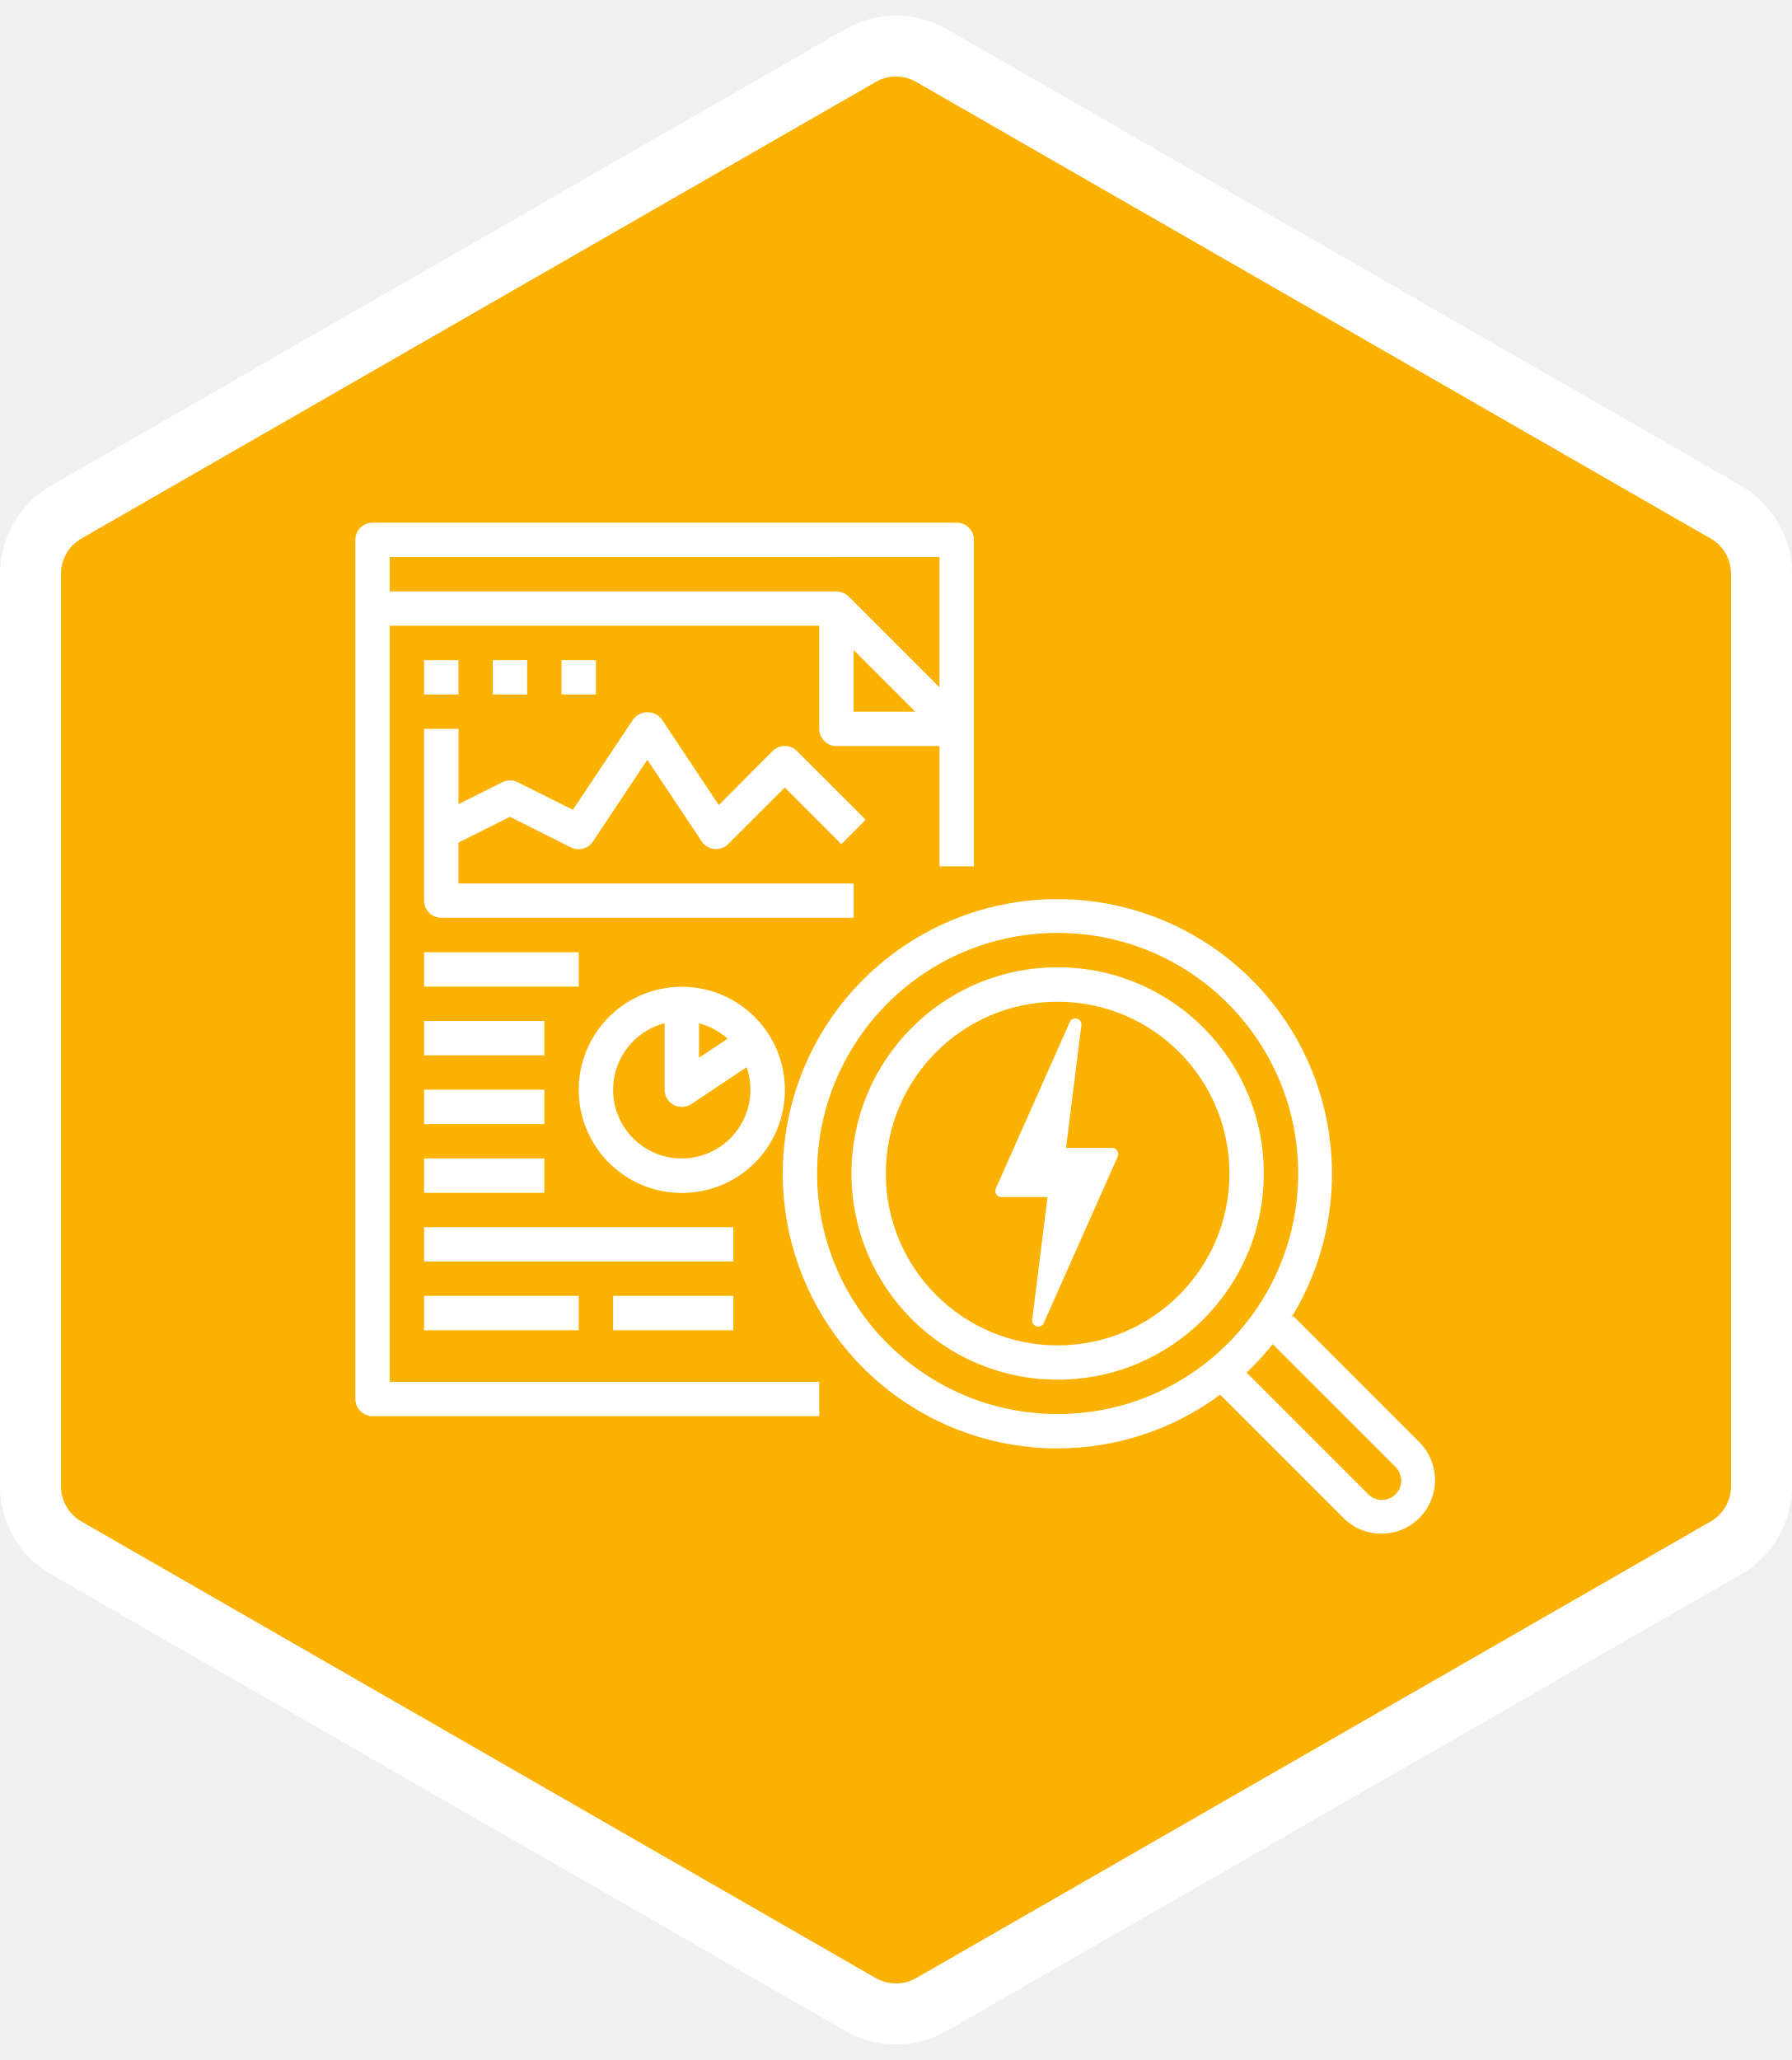
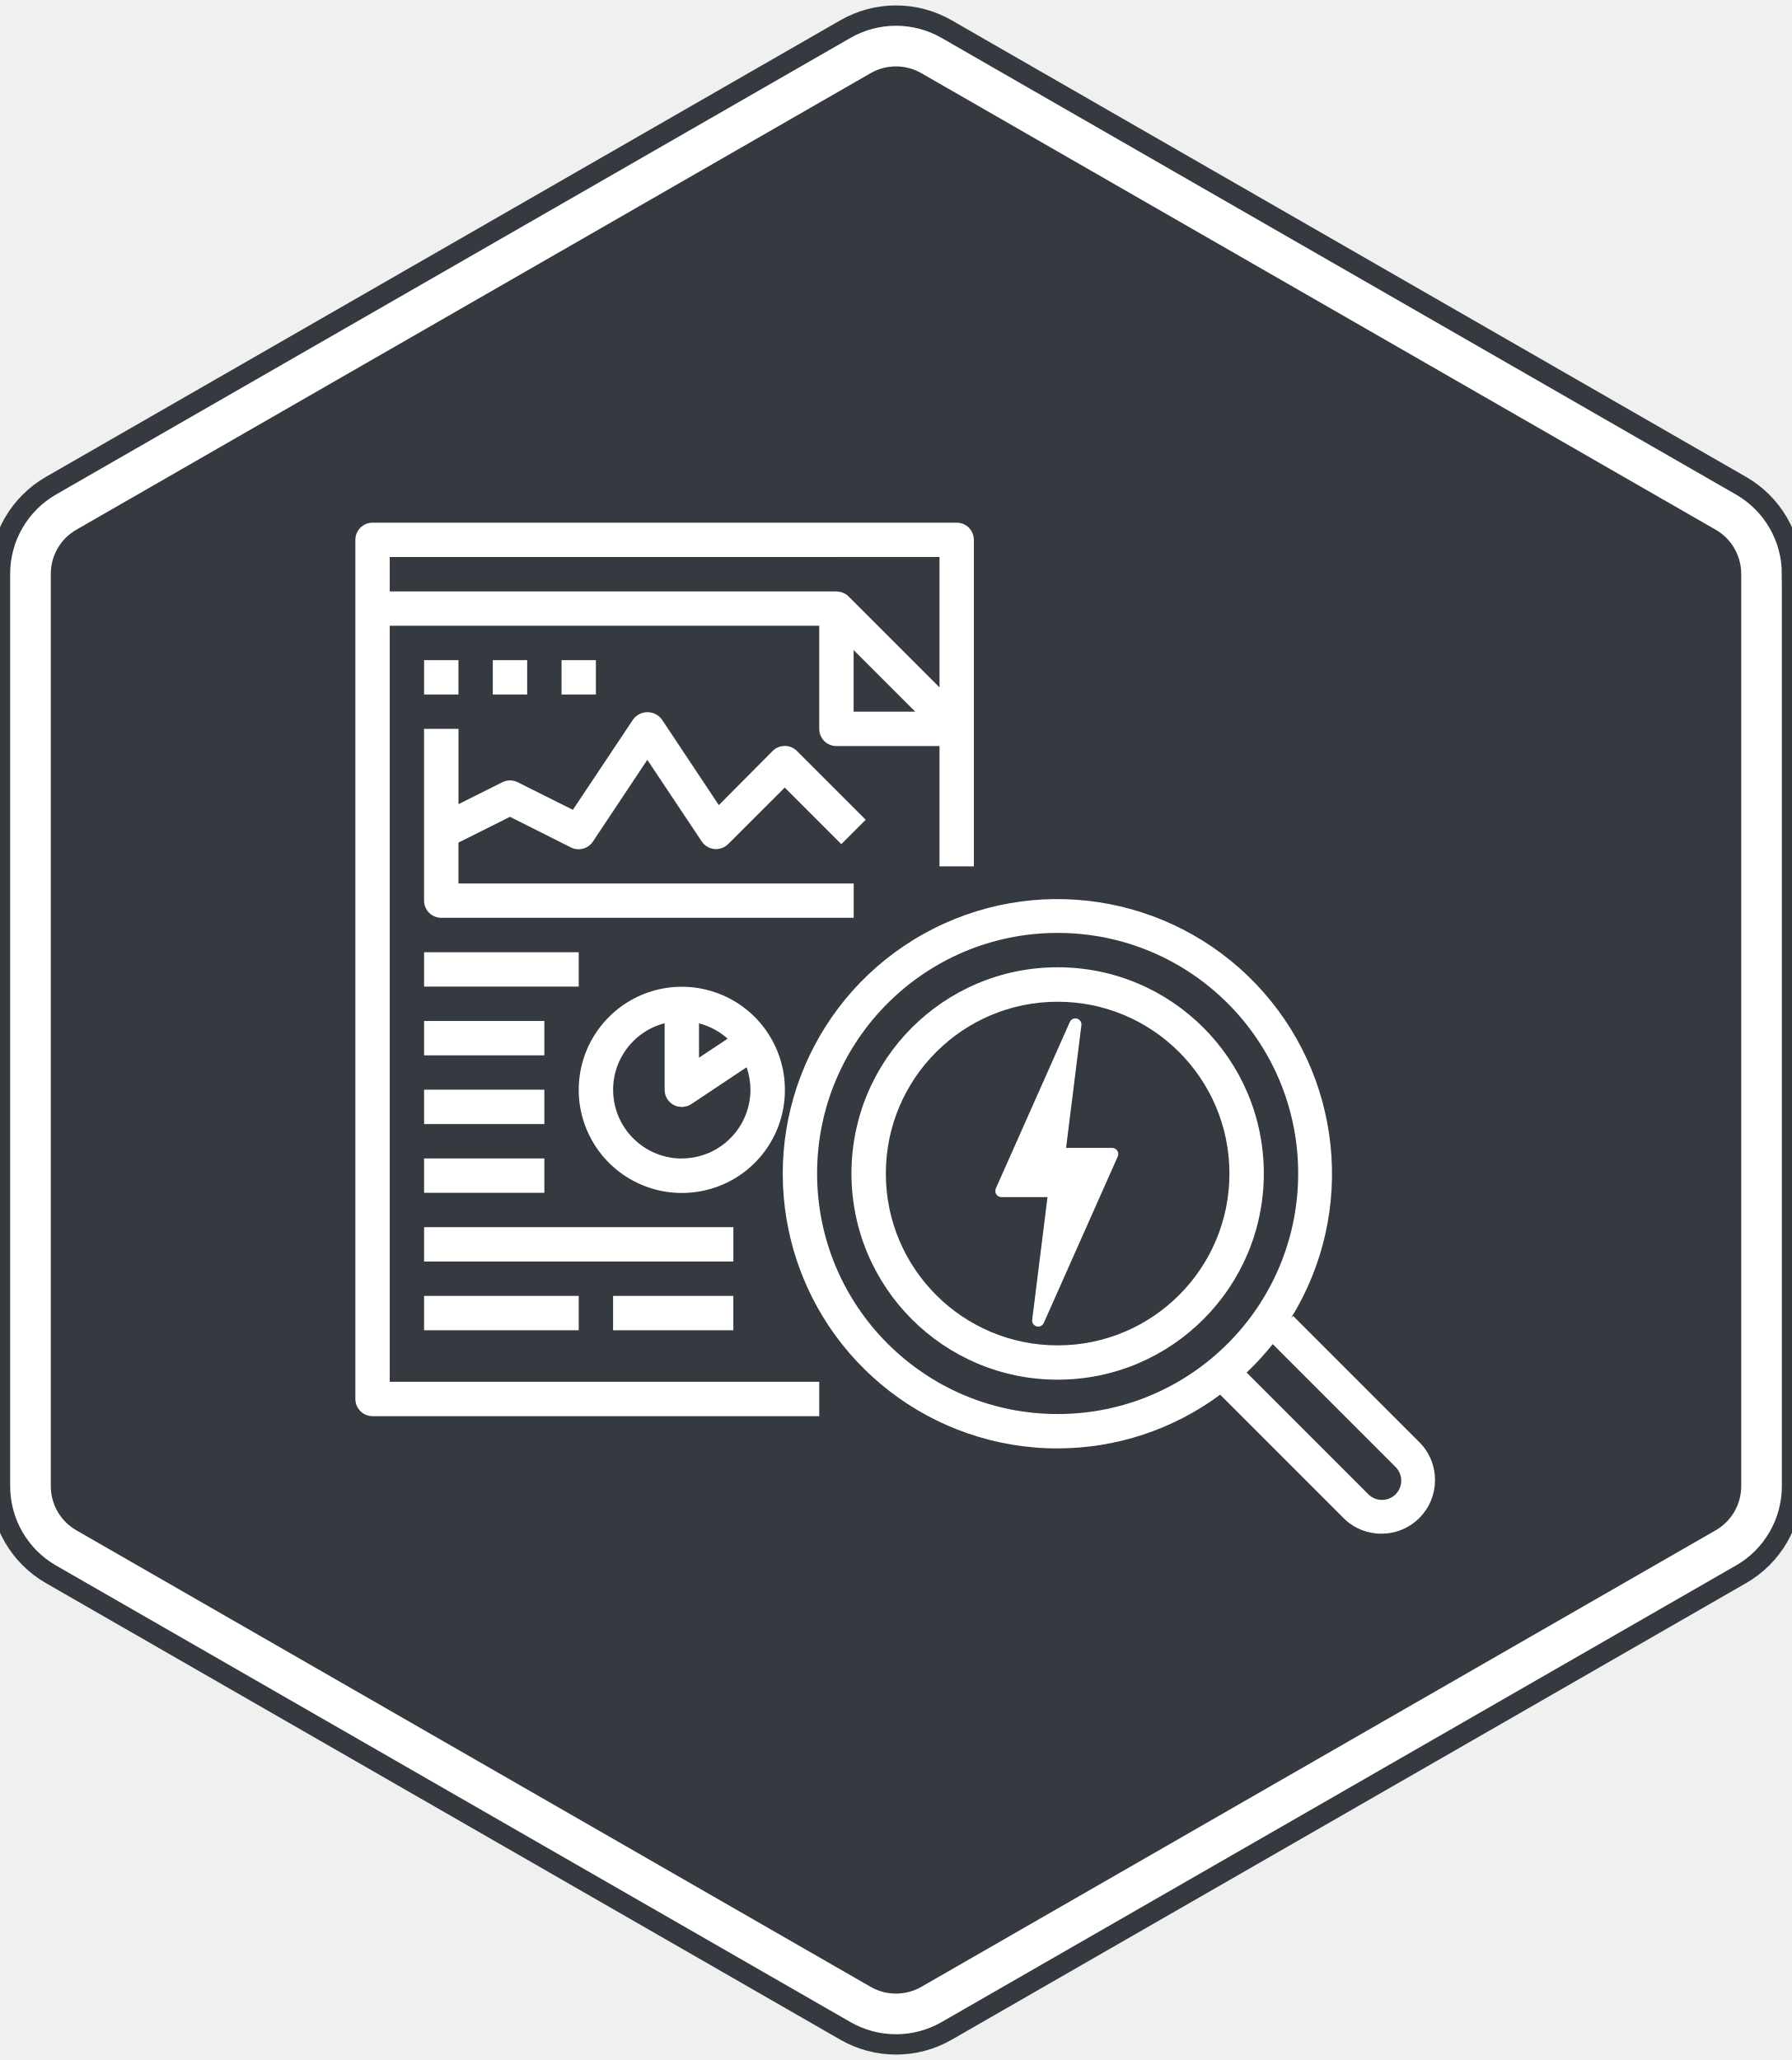
<svg xmlns="http://www.w3.org/2000/svg" width="88.202" height="101.382">
  <g data-name="Grupo 1020">
-     <g data-name="Polígono 1" fill="#fab102">
+     <g data-name="Polígono 1" fill="#343a40" stroke="#343a40">
      <path d="M1.5 73.143V28.239a3.51 3.51 0 011.756-3.035l39.1-22.472a3.512 3.512 0 013.489 0l39.101 22.472a3.509 3.509 0 011.756 3.035v44.904a3.51 3.51 0 01-1.756 3.035L45.845 98.649a3.512 3.512 0 01-3.488 0L3.256 76.178A3.509 3.509 0 011.5 73.143z" />
      <path d="M85.202 28.239c0-.714-.384-1.379-1.003-1.734L45.097 4.033a2.007 2.007 0 00-1.993 0l-39.1 22.472A2.005 2.005 0 003 28.239v44.904c0 .714.384 1.378 1.003 1.734l39.101 22.472a2.007 2.007 0 001.993 0L84.2 74.877a2.005 2.005 0 001.003-1.734V28.239m3 0v44.904a5 5 0 01-2.509 4.335l-39.1 22.472a5 5 0 01-4.983 0L2.508 77.478A5 5 0 010 73.143V28.239a5 5 0 012.508-4.335L41.61 1.432a5 5 0 014.982 0l39.101 22.472a5 5 0 012.509 4.335z" fill="#fff" />
    </g>
    <g data-name="Grupo 557">
      <g fill="#fff">
        <path data-name="Trazado 1633" d="M18.337 69.696h21.986v-1.691H19.182V30.797h21.141v5.074a.846.846 0 00.846.846h5.074v5.919h1.691V26.569a.846.846 0 00-.843-.846H18.337a.846.846 0 00-.846.846v42.282a.846.846 0 00.846.845zm23.678-34.673v-3.03l3.032 3.03zm4.228-7.611v6.417l-4.476-4.476a.832.832 0 00-.249-.169.984.984 0 00-.076-.028.844.844 0 00-.223-.044c-.017 0-.033-.007-.05-.007H19.182v-1.691zm0 0" />
        <path data-name="Trazado 1634" d="M25.101 40.199l3 1.507a.845.845 0 001.081-.287l2.679-4.025 2.679 4.018a.845.845 0 001.3.129l2.785-2.782 2.785 2.785 1.2-1.2-3.383-3.383a.846.846 0 00-1.2 0l-2.647 2.662-2.807-4.221a.879.879 0 00-1.407 0l-2.969 4.453-2.715-1.358a.845.845 0 00-.756 0l-2.159 1.08v-3.706h-1.694v8.452a.846.846 0 00.846.846h20.3v-1.687H22.565v-2.014zm0 0" />
        <path data-name="Trazado 1635" d="M38.633 53.634a5.074 5.074 0 10-4.328 5.022 5.059 5.059 0 004.328-5.022zm-4.228-1.58v-1.691a3.38 3.38 0 011.409.756zm-.846 4.962a3.383 3.383 0 01-.846-6.658v3.276a.845.845 0 00.446.746.886.886 0 00.2.076c.026.006.053.006.079.009a.722.722 0 00.115.014h.019a.838.838 0 00.157-.024c.026 0 .051-.008.076-.014a.867.867 0 00.218-.1l2.724-1.816a3.345 3.345 0 01.19 1.11 3.383 3.383 0 01-3.378 3.377zm0 0" />
        <path data-name="Trazado 1636" d="M20.874 50.247h5.919v1.691h-5.919zm0 0" />
        <path data-name="Trazado 1637" d="M20.874 46.864h7.611v1.691h-7.611zm0 0" />
        <path data-name="Trazado 1638" d="M20.874 53.629h5.919v1.691h-5.919zm0 0" />
        <path data-name="Trazado 1639" d="M20.874 57.012h5.919v1.691h-5.919zm0 0" />
        <path data-name="Trazado 1640" d="M20.874 60.394h15.222v1.691H20.874zm0 0" />
        <path data-name="Trazado 1641" d="M20.874 63.777h7.611v1.691h-7.611zm0 0" />
        <path data-name="Trazado 1642" d="M30.176 63.777h5.919v1.691h-5.919zm0 0" />
        <path data-name="Trazado 1643" d="M20.874 32.488h1.691v1.691h-1.691zm0 0" />
        <path data-name="Trazado 1644" d="M24.256 32.488h1.691v1.691h-1.691zm0 0" />
        <path data-name="Trazado 1645" d="M27.639 32.488h1.691v1.691h-1.691zm0 0" />
      </g>
      <path data-name="Trazado 1663" d="M52.057 71.282a13.443 13.443 0 008-2.643l6.1 6.1a2.64 2.64 0 003.733-3.733l-6.24-6.24-.108.108a13.517 13.517 0 10-11.483 6.409zm16.635.918a.948.948 0 01-1.341 1.341l-5.992-5.991a13.622 13.622 0 001.285-1.4zM52.057 45.913a11.839 11.839 0 11-11.839 11.839 11.839 11.839 0 0111.839-11.839zm0 0" fill="#fff" />
      <path data-name="Trazado 1664" d="M52.057 67.9a10.148 10.148 0 10-10.148-10.148A10.148 10.148 0 0052.057 67.9zm0-18.6a8.456 8.456 0 11-8.456 8.456 8.456 8.456 0 018.456-8.456zm0 0" fill="#fff" />
      <g data-name="Grupo 556">
        <g data-name="Grupo 554">
          <path data-name="Trazado 1669" d="M54.992 56.631a.3.3 0 00-.254-.138h-2.266l.751-6.012a.3.3 0 00-.577-.16l-3.63 8.167a.3.3 0 00.277.426h2.266l-.751 6.012a.3.3 0 00.577.16l3.63-8.167a.3.3 0 00-.023-.288z" fill="#fff" />
        </g>
      </g>
    </g>
  </g>
</svg>
